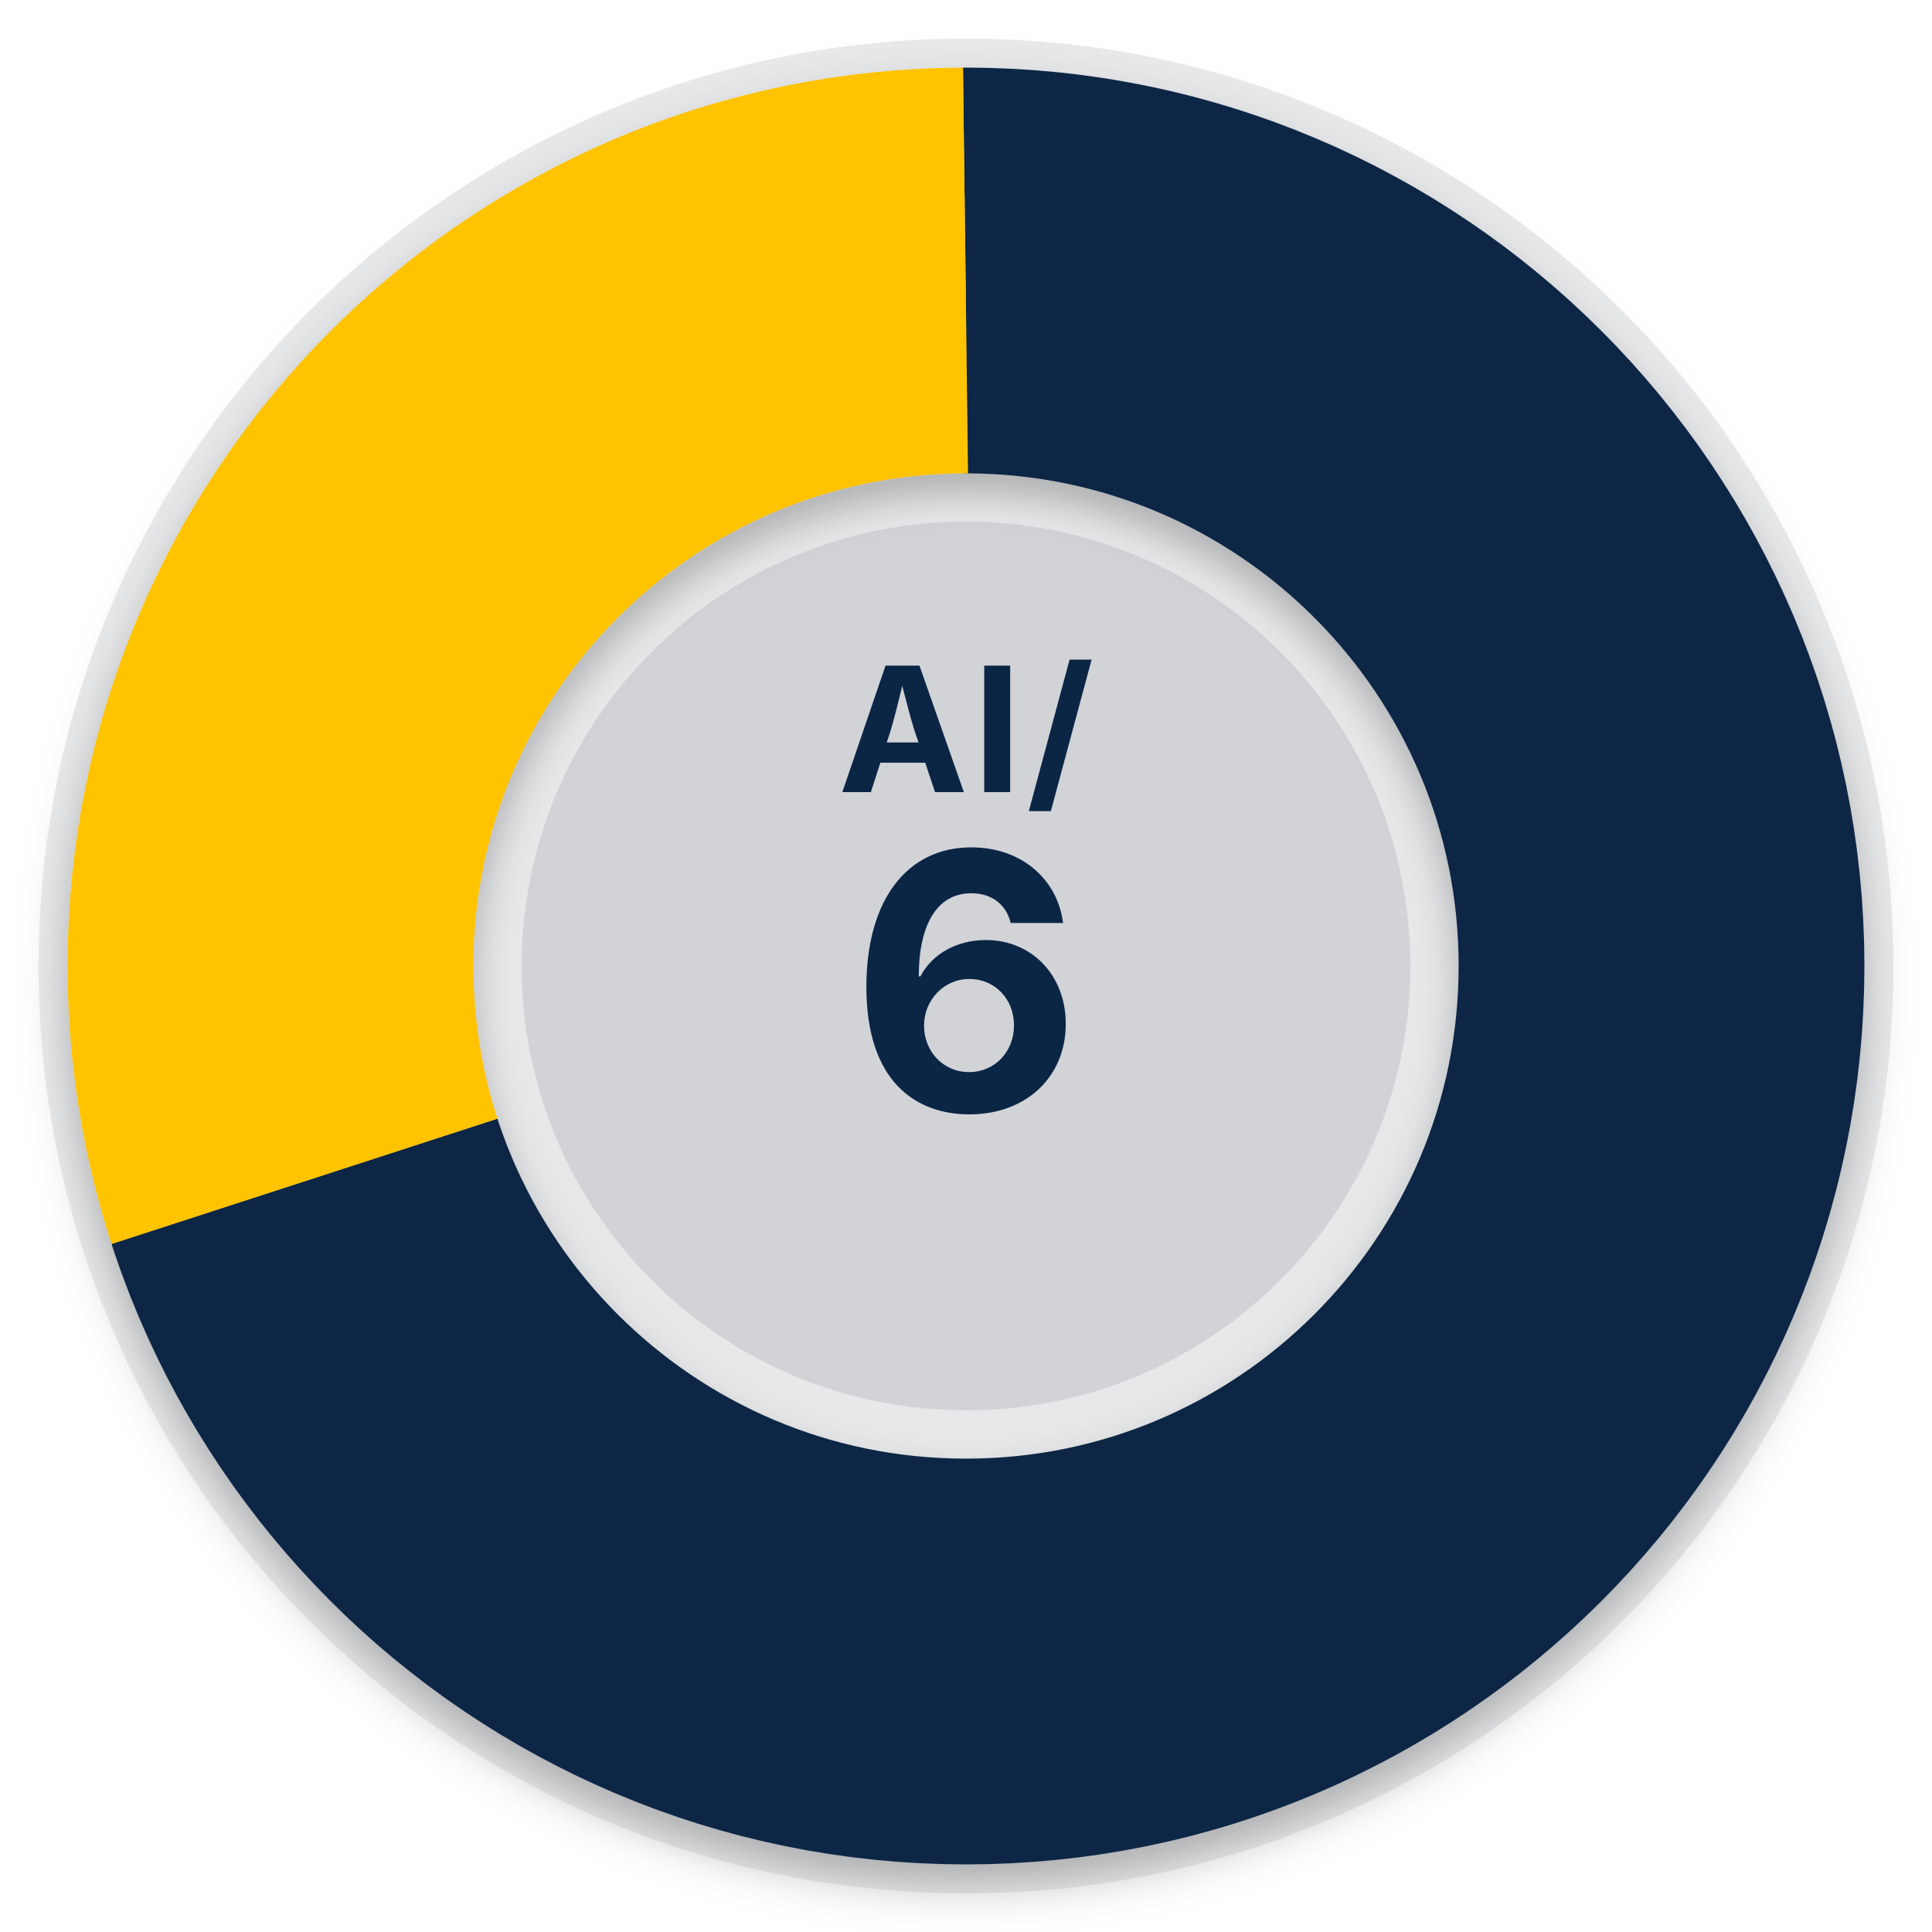
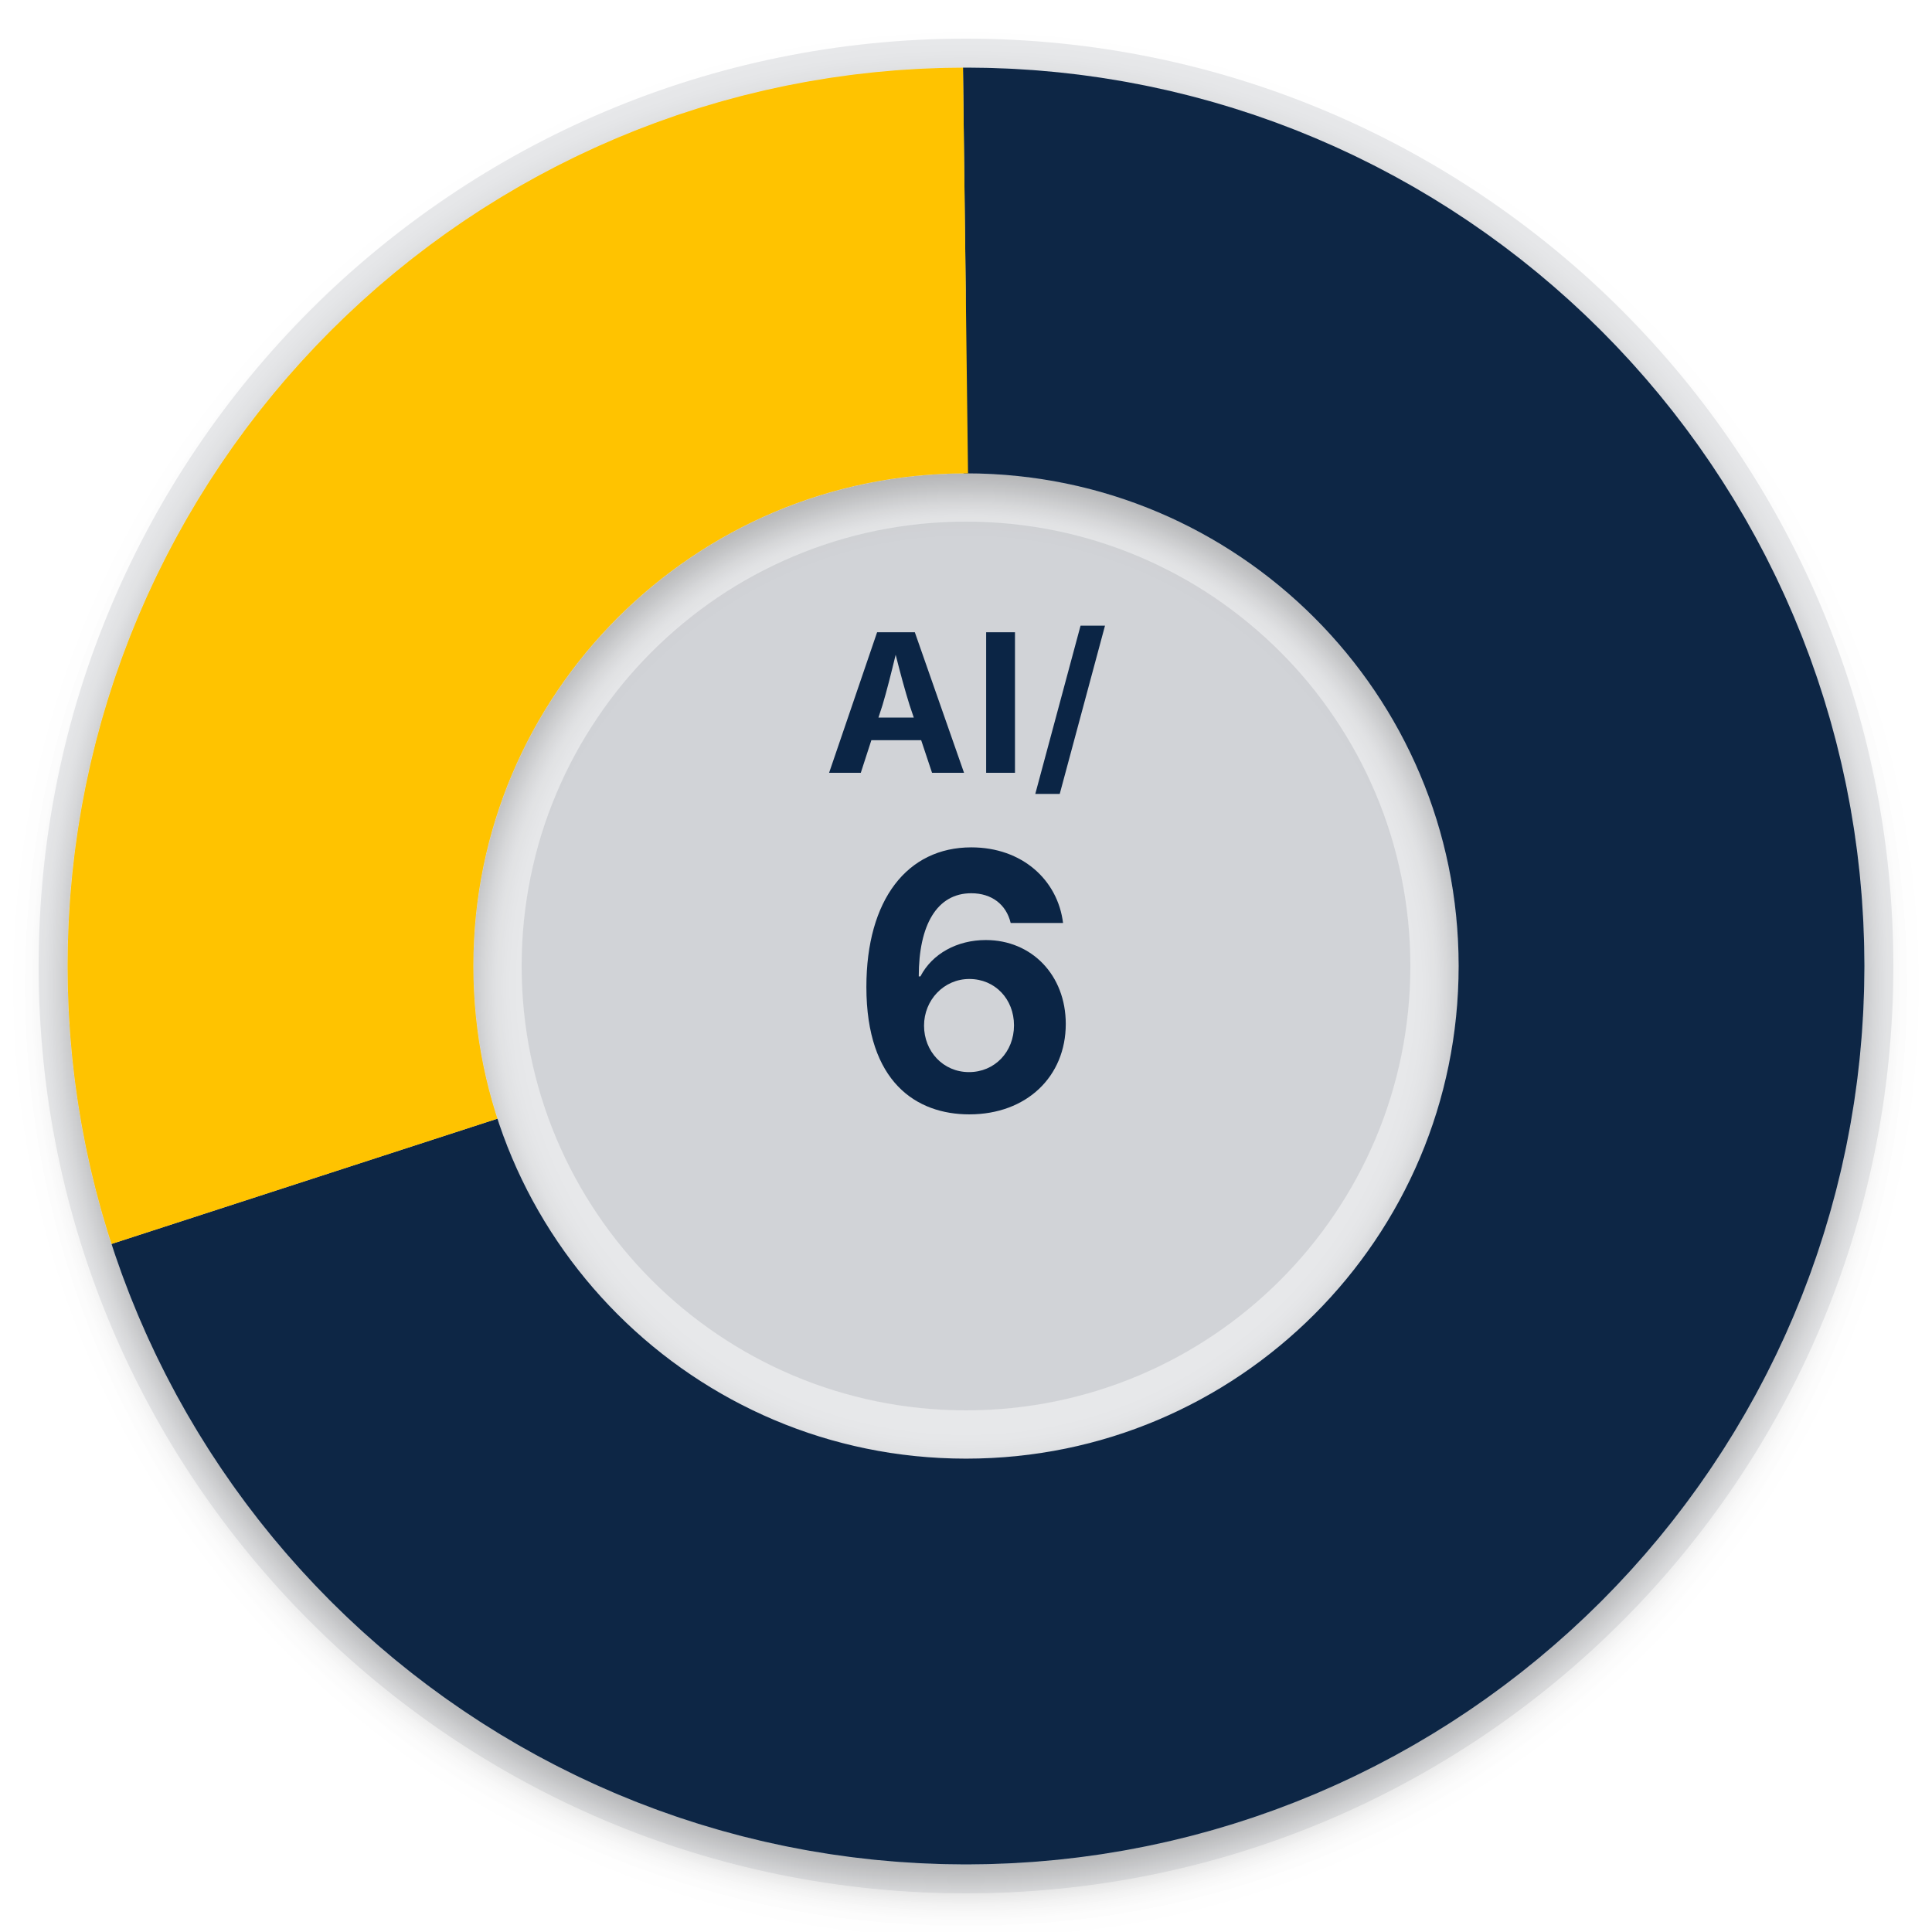
<svg xmlns="http://www.w3.org/2000/svg" width="200" height="200" viewBox="0 0 200 200" aria-label="AI/6">
  <defs>
    <filter id="f-plate-6-300" filterUnits="userSpaceOnUse" x="-20" y="-20" width="240" height="240">
      <feOffset in="SourceAlpha" dx="0" dy="2" result="off" />
      <feGaussianBlur in="off" stdDeviation="2" result="blur" />
      <feColorMatrix in="blur" type="matrix" values="0 0 0 0 0   0 0 0 0 0   0 0 0 0 0   0 0 0 0.26 0" result="shadow" />
      <feMerge>
        <feMergeNode in="shadow" />
        <feMergeNode in="SourceGraphic" />
      </feMerge>
    </filter>
    <filter id="f-donut-6-300" filterUnits="userSpaceOnUse" x="-20" y="-20" width="240" height="240">
      <feOffset in="SourceAlpha" dx="0" dy="2" result="off" />
      <feGaussianBlur in="off" stdDeviation="2" result="blur" />
      <feColorMatrix in="blur" type="matrix" values="0 0 0 0 0   0 0 0 0 0   0 0 0 0 0   0 0 0 0.25 0" result="shadow" />
      <feMerge>
        <feMergeNode in="shadow" />
        <feMergeNode in="SourceGraphic" />
      </feMerge>
    </filter>
  </defs>
  <circle cx="100" cy="100" r="96" fill="#0F172A" opacity="0.1" filter="url(#f-plate-6-300)" />
  <g filter="url(#f-donut-6-300)">
    <g transform="rotate(-90 100 100)">
      <circle cx="100" cy="100" r="72" fill="none" stroke="#0B2545" stroke-width="42" stroke-linecap="butt" stroke-dasharray="316.67 135.72" />
      <circle cx="100" cy="100" r="72" fill="none" stroke="#FFC300" stroke-width="42" stroke-linecap="butt" stroke-dasharray="135.72 316.67" stroke-dashoffset="-316.67" />
    </g>
  </g>
  <circle cx="100" cy="100" r="46" fill="#0F172A" opacity="0.1" />
-   <text x="100" y="82" text-anchor="middle" font-family="Inter, system-ui, -apple-system, 'Segoe UI', Roboto, Helvetica, Arial, sans-serif" font-size="18" font-weight="700" letter-spacing="0.5" fill="#0B2545">AI/</text>
+   <text x="100" y="80" text-anchor="middle" font-family="Inter, system-ui, -apple-system, 'Segoe UI', Roboto, Helvetica, Arial, sans-serif" font-size="20" font-weight="700" letter-spacing="0.5" fill="#0B2545">AI/</text>
  <text x="100" y="115" text-anchor="middle" font-family="Inter, system-ui, -apple-system, 'Segoe UI', Roboto, Helvetica, Arial, sans-serif" font-size="37" font-weight="700" fill="#0B2545">6</text>
</svg>
